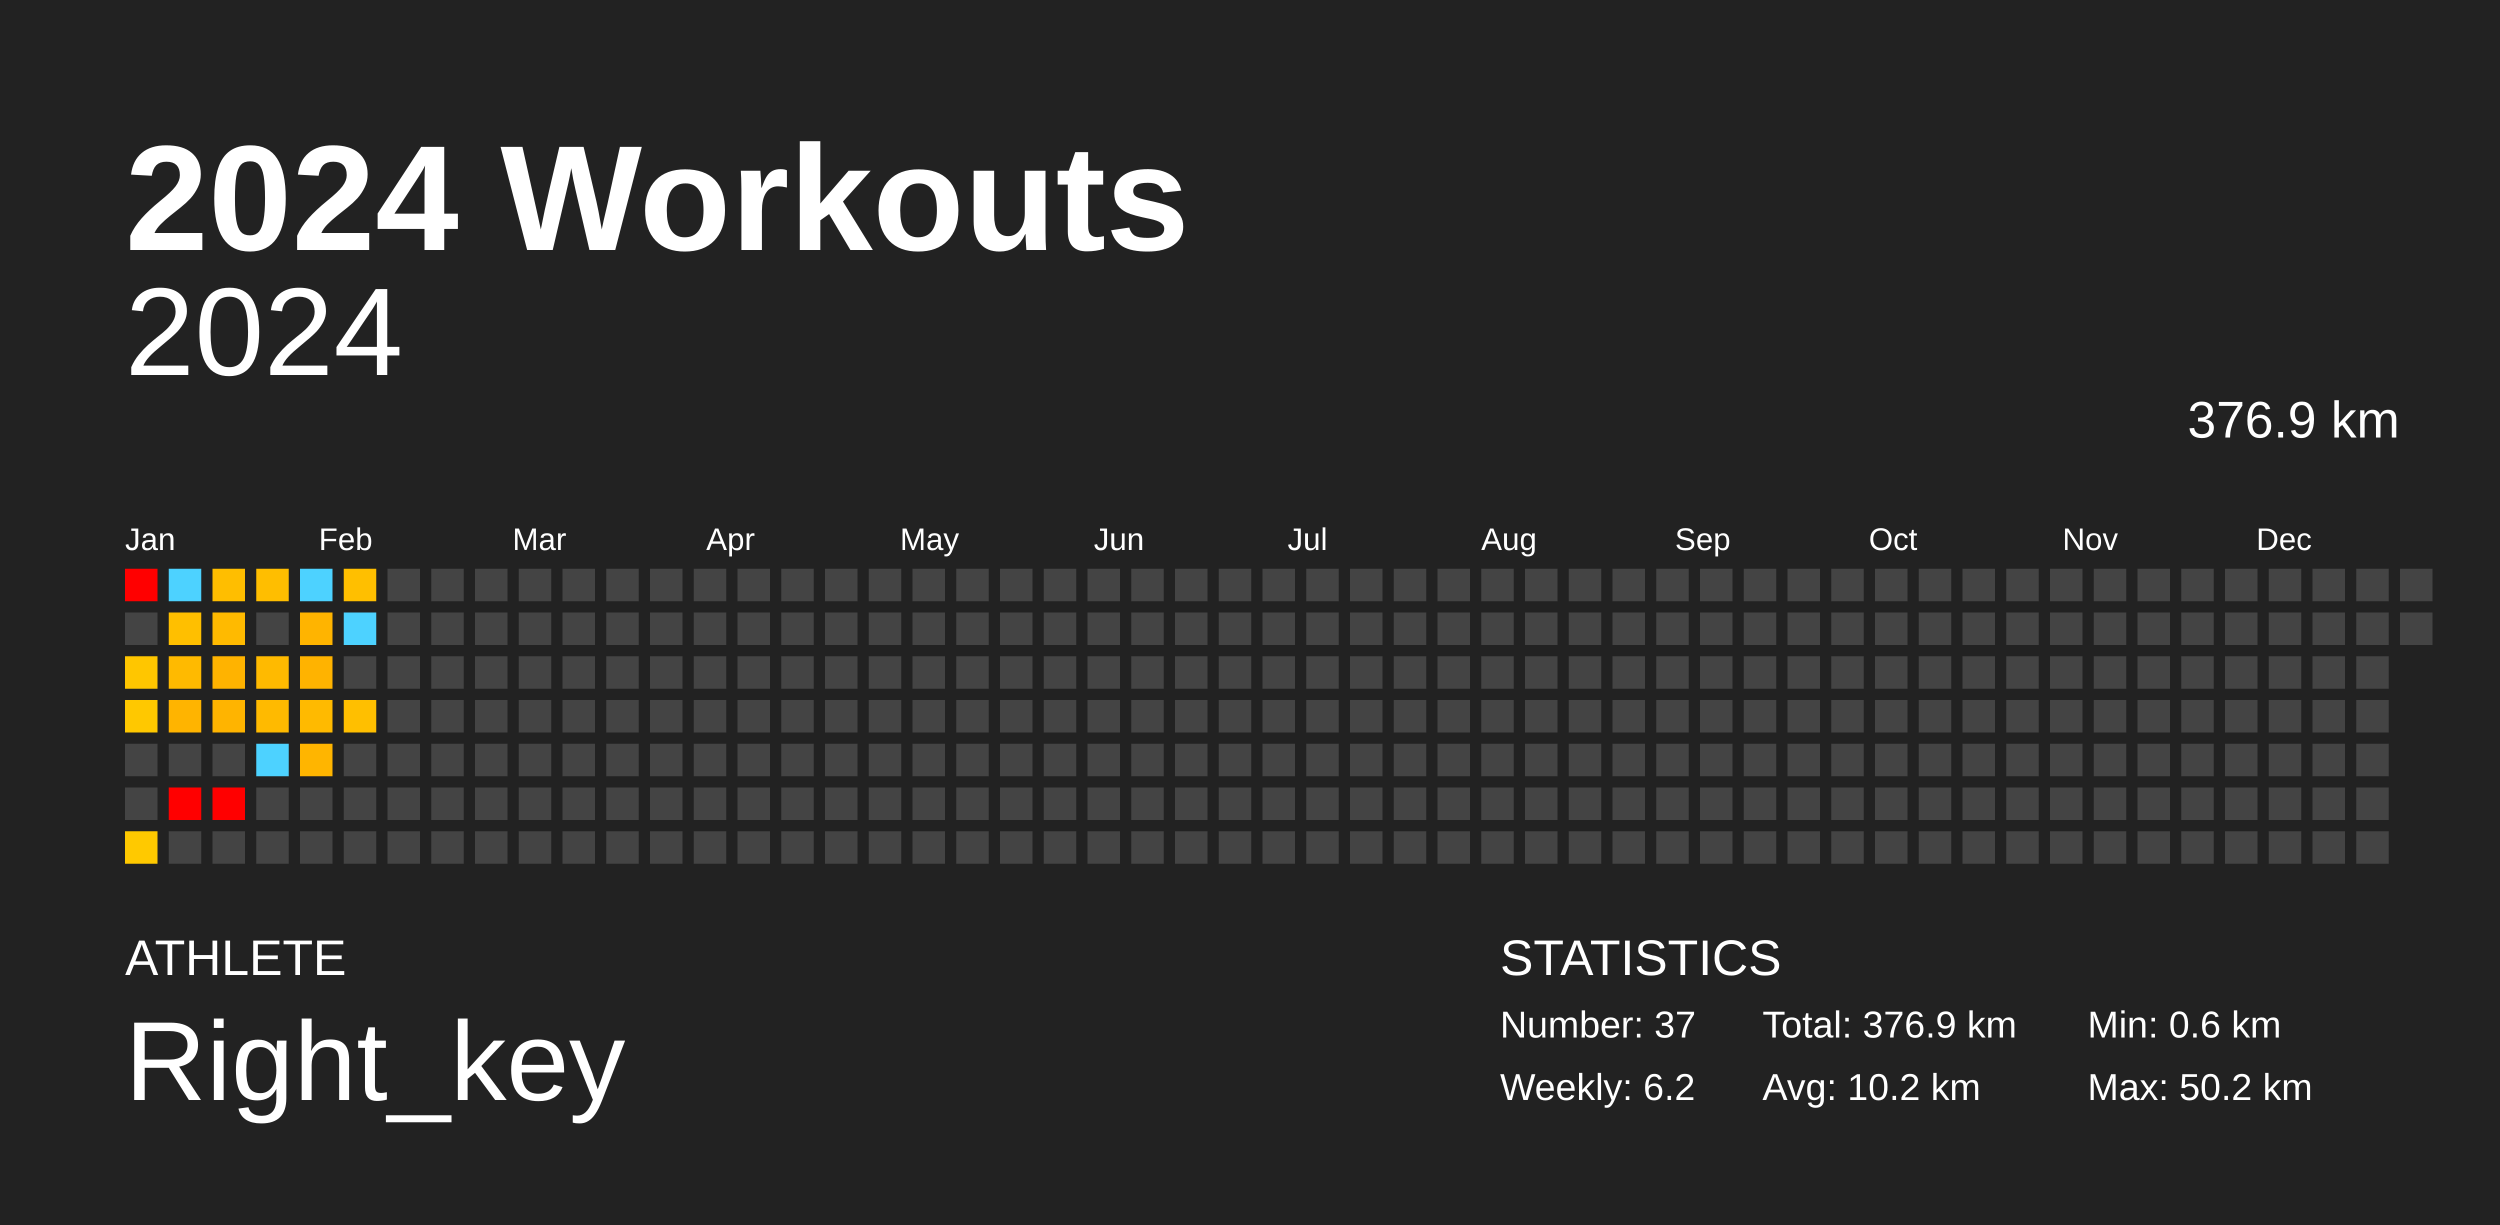
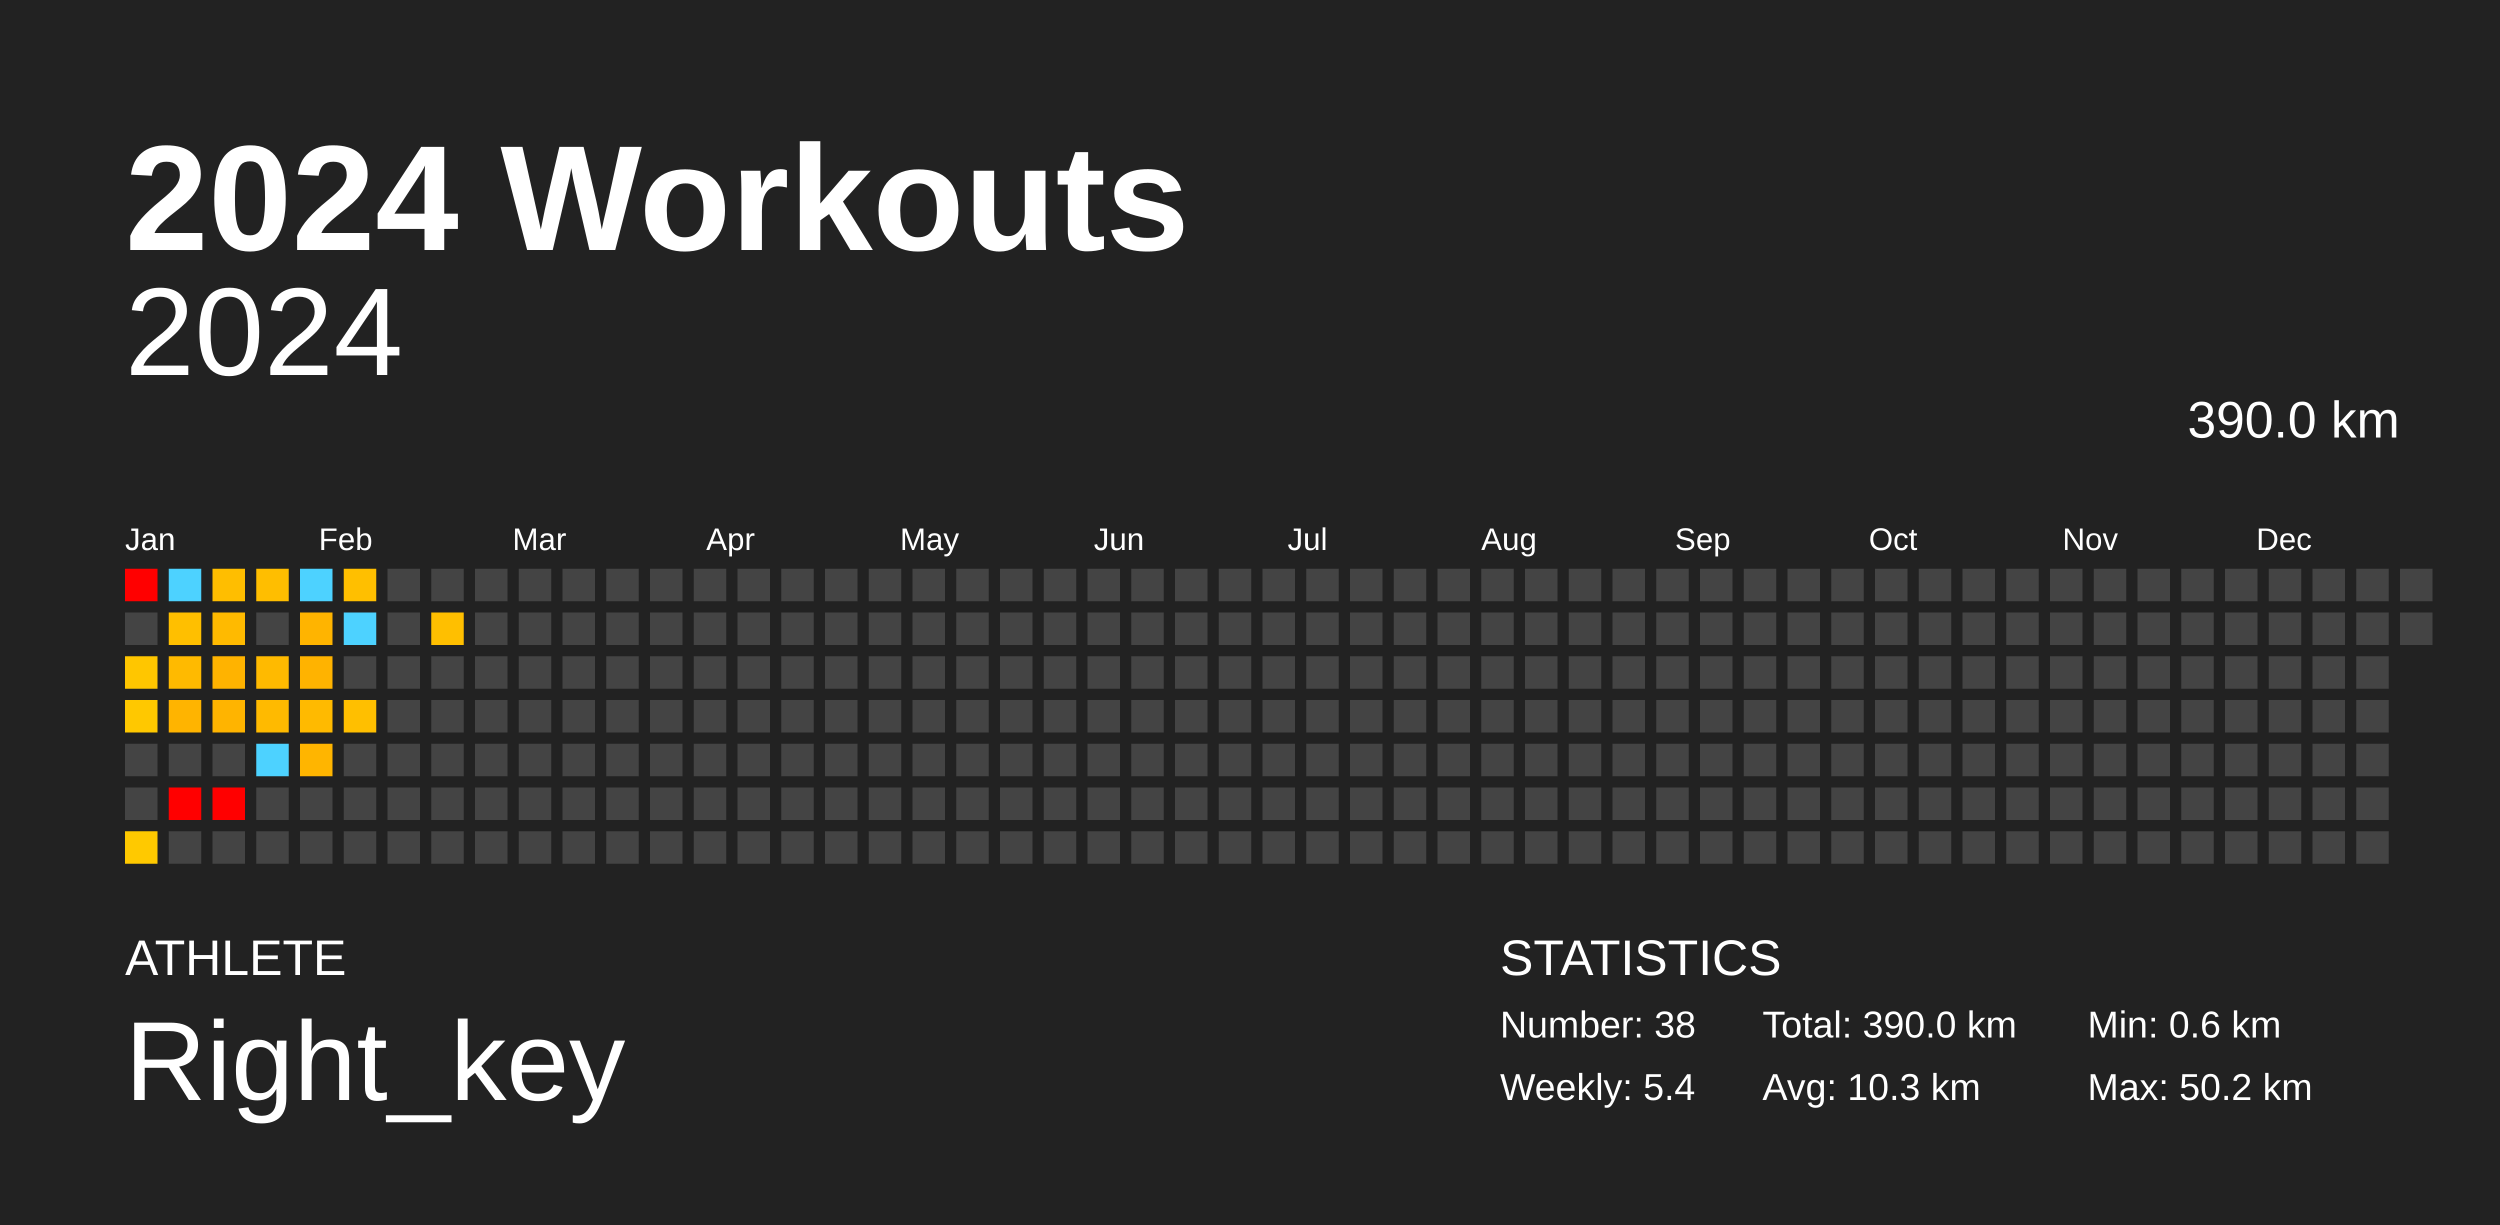
<svg xmlns="http://www.w3.org/2000/svg" baseProfile="full" height="98mm" version="1.1" viewBox="0,0,200,98" width="200mm">
  <defs />
  <rect fill="#222222" height="98" width="200" x="0" y="0" />
  <text fill="#FFFFFF" style="font-size:12px; font-family:Arial; font-weight:bold;" x="10" y="20">2024 Workouts</text>
  <text fill="#FFFFFF" style="font-size:4px; font-family:Arial" x="10" y="78">ATHLETE</text>
  <text fill="#FFFFFF" style="font-size:9px; font-family:Arial" x="10" y="88">Right_key</text>
  <text fill="#FFFFFF" style="font-size:4px; font-family:Arial" x="120" y="78">STATISTICS</text>
-   <text fill="#FFFFFF" style="font-size:3px; font-family:Arial" x="120" y="83">Number: 37</text>
-   <text fill="#FFFFFF" style="font-size:3px; font-family:Arial" x="120" y="88">Weekly: 6.2</text>
-   <text fill="#FFFFFF" style="font-size:3px; font-family:Arial" x="141" y="83">Total: 376.9 km</text>
-   <text fill="#FFFFFF" style="font-size:3px; font-family:Arial" x="141" y="88">Avg: 10.2 km</text>
+   <text fill="#FFFFFF" style="font-size:3px; font-family:Arial" x="120" y="83">Number: 38</text>
+   <text fill="#FFFFFF" style="font-size:3px; font-family:Arial" x="120" y="88">Weekly: 5.4</text>
+   <text fill="#FFFFFF" style="font-size:3px; font-family:Arial" x="141" y="83">Total: 390.0 km</text>
+   <text fill="#FFFFFF" style="font-size:3px; font-family:Arial" x="141" y="88">Avg: 10.3 km</text>
  <text fill="#FFFFFF" style="font-size:3px; font-family:Arial" x="167" y="83">Min: 0.6 km</text>
  <text fill="#FFFFFF" style="font-size:3px; font-family:Arial" x="167" y="88">Max: 50.2 km</text>
  <text alignment-baseline="hanging" fill="#FFFFFF" style="font-size:10.0px; font-family:Arial;" x="10" y="30">2024</text>
-   <text alignment-baseline="hanging" fill="#FFFFFF" style="font-size:4.125px; font-family:Arial;" x="175" y="35">376.9 km</text>
+   <text alignment-baseline="hanging" fill="#FFFFFF" style="font-size:4.125px; font-family:Arial;" x="175" y="35">390.0 km</text>
  <text fill="#FFFFFF" style="font-size:2.5px; font-family:Arial" x="10.0" y="44">Jan</text>
  <text fill="#FFFFFF" style="font-size:2.5px; font-family:Arial" x="25.5" y="44">Feb</text>
  <text fill="#FFFFFF" style="font-size:2.5px; font-family:Arial" x="41.0" y="44">Mar</text>
  <text fill="#FFFFFF" style="font-size:2.5px; font-family:Arial" x="56.5" y="44">Apr</text>
  <text fill="#FFFFFF" style="font-size:2.5px; font-family:Arial" x="72.0" y="44">May</text>
  <text fill="#FFFFFF" style="font-size:2.5px; font-family:Arial" x="87.5" y="44">Jun</text>
  <text fill="#FFFFFF" style="font-size:2.5px; font-family:Arial" x="103.0" y="44">Jul</text>
  <text fill="#FFFFFF" style="font-size:2.5px; font-family:Arial" x="118.5" y="44">Aug</text>
  <text fill="#FFFFFF" style="font-size:2.5px; font-family:Arial" x="134.0" y="44">Sep</text>
  <text fill="#FFFFFF" style="font-size:2.5px; font-family:Arial" x="149.5" y="44">Oct</text>
  <text fill="#FFFFFF" style="font-size:2.5px; font-family:Arial" x="165.0" y="44">Nov</text>
  <text fill="#FFFFFF" style="font-size:2.5px; font-family:Arial" x="180.5" y="44">Dec</text>
  <rect fill="red" height="2.6" width="2.6" x="10.0" y="45.5" />
  <rect fill="#444444" height="2.6" width="2.6" x="10.0" y="49.0" />
  <rect fill="#ffc600" height="2.6" width="2.6" x="10.0" y="52.5" />
  <rect fill="#ffc800" height="2.6" width="2.6" x="10.0" y="56.0" />
  <rect fill="#444444" height="2.6" width="2.6" x="10.0" y="59.5" />
  <rect fill="#444444" height="2.6" width="2.6" x="10.0" y="63.0" />
  <rect fill="#ffc900" height="2.6" width="2.6" x="10.0" y="66.5" />
  <rect fill="#4dd2ff" height="2.6" width="2.6" x="13.5" y="45.5" />
  <rect fill="#ffbf00" height="2.6" width="2.6" x="13.5" y="49.0" />
  <rect fill="#ffba00" height="2.6" width="2.6" x="13.5" y="52.5" />
  <rect fill="#ffb400" height="2.6" width="2.6" x="13.5" y="56.0" />
  <rect fill="#444444" height="2.6" width="2.6" x="13.5" y="59.5" />
  <rect fill="red" height="2.6" width="2.6" x="13.5" y="63.0" />
  <rect fill="#444444" height="2.6" width="2.6" x="13.5" y="66.5" />
  <rect fill="#ffbe00" height="2.6" width="2.6" x="17.0" y="45.5" />
  <rect fill="#ffba00" height="2.6" width="2.6" x="17.0" y="49.0" />
  <rect fill="#ffb300" height="2.6" width="2.6" x="17.0" y="52.5" />
  <rect fill="#ffb400" height="2.6" width="2.6" x="17.0" y="56.0" />
  <rect fill="#444444" height="2.6" width="2.6" x="17.0" y="59.5" />
  <rect fill="red" height="2.6" width="2.6" x="17.0" y="63.0" />
  <rect fill="#444444" height="2.6" width="2.6" x="17.0" y="66.5" />
  <rect fill="#ffbe00" height="2.6" width="2.6" x="20.5" y="45.5" />
  <rect fill="#444444" height="2.6" width="2.6" x="20.5" y="49.0" />
  <rect fill="#ffba00" height="2.6" width="2.6" x="20.5" y="52.5" />
  <rect fill="#ffba00" height="2.6" width="2.6" x="20.5" y="56.0" />
  <rect fill="#4dd2ff" height="2.6" width="2.6" x="20.5" y="59.5" />
  <rect fill="#444444" height="2.6" width="2.6" x="20.5" y="63.0" />
  <rect fill="#444444" height="2.6" width="2.6" x="20.5" y="66.5" />
  <rect fill="#4dd2ff" height="2.6" width="2.6" x="24.0" y="45.5" />
  <rect fill="#ffb400" height="2.6" width="2.6" x="24.0" y="49.0" />
  <rect fill="#ffb300" height="2.6" width="2.6" x="24.0" y="52.5" />
  <rect fill="#ffba00" height="2.6" width="2.6" x="24.0" y="56.0" />
  <rect fill="#ffb500" height="2.6" width="2.6" x="24.0" y="59.5" />
  <rect fill="#444444" height="2.6" width="2.6" x="24.0" y="63.0" />
  <rect fill="#444444" height="2.6" width="2.6" x="24.0" y="66.5" />
  <rect fill="#ffbf00" height="2.6" width="2.6" x="27.5" y="45.5" />
  <rect fill="#4dd2ff" height="2.6" width="2.6" x="27.5" y="49.0" />
  <rect fill="#444444" height="2.6" width="2.6" x="27.5" y="52.5" />
  <rect fill="#ffbf00" height="2.6" width="2.6" x="27.5" y="56.0" />
  <rect fill="#444444" height="2.6" width="2.6" x="27.5" y="59.5" />
  <rect fill="#444444" height="2.6" width="2.6" x="27.5" y="63.0" />
  <rect fill="#444444" height="2.6" width="2.6" x="27.5" y="66.5" />
  <rect fill="#444444" height="2.6" width="2.6" x="31.0" y="45.5" />
  <rect fill="#444444" height="2.6" width="2.6" x="31.0" y="49.0" />
  <rect fill="#444444" height="2.6" width="2.6" x="31.0" y="52.5" />
  <rect fill="#444444" height="2.6" width="2.6" x="31.0" y="56.0" />
  <rect fill="#444444" height="2.6" width="2.6" x="31.0" y="59.5" />
  <rect fill="#444444" height="2.6" width="2.6" x="31.0" y="63.0" />
  <rect fill="#444444" height="2.6" width="2.6" x="31.0" y="66.5" />
  <rect fill="#444444" height="2.6" width="2.6" x="34.5" y="45.5" />
-   <rect fill="#444444" height="2.6" width="2.6" x="34.5" y="49.0" />
+   <rect fill="#ffbf00" height="2.6" width="2.6" x="34.5" y="49.0" />
  <rect fill="#444444" height="2.6" width="2.6" x="34.5" y="52.5" />
  <rect fill="#444444" height="2.6" width="2.6" x="34.5" y="56.0" />
  <rect fill="#444444" height="2.6" width="2.6" x="34.5" y="59.5" />
  <rect fill="#444444" height="2.6" width="2.6" x="34.5" y="63.0" />
  <rect fill="#444444" height="2.6" width="2.6" x="34.5" y="66.5" />
  <rect fill="#444444" height="2.6" width="2.6" x="38.0" y="45.5" />
  <rect fill="#444444" height="2.6" width="2.6" x="38.0" y="49.0" />
  <rect fill="#444444" height="2.6" width="2.6" x="38.0" y="52.5" />
  <rect fill="#444444" height="2.6" width="2.6" x="38.0" y="56.0" />
  <rect fill="#444444" height="2.6" width="2.6" x="38.0" y="59.5" />
  <rect fill="#444444" height="2.6" width="2.6" x="38.0" y="63.0" />
  <rect fill="#444444" height="2.6" width="2.6" x="38.0" y="66.5" />
  <rect fill="#444444" height="2.6" width="2.6" x="41.5" y="45.5" />
  <rect fill="#444444" height="2.6" width="2.6" x="41.5" y="49.0" />
  <rect fill="#444444" height="2.6" width="2.6" x="41.5" y="52.5" />
  <rect fill="#444444" height="2.6" width="2.6" x="41.5" y="56.0" />
  <rect fill="#444444" height="2.6" width="2.6" x="41.5" y="59.5" />
  <rect fill="#444444" height="2.6" width="2.6" x="41.5" y="63.0" />
  <rect fill="#444444" height="2.6" width="2.6" x="41.5" y="66.5" />
  <rect fill="#444444" height="2.6" width="2.6" x="45.0" y="45.5" />
  <rect fill="#444444" height="2.6" width="2.6" x="45.0" y="49.0" />
  <rect fill="#444444" height="2.6" width="2.6" x="45.0" y="52.5" />
  <rect fill="#444444" height="2.6" width="2.6" x="45.0" y="56.0" />
  <rect fill="#444444" height="2.6" width="2.6" x="45.0" y="59.5" />
  <rect fill="#444444" height="2.6" width="2.6" x="45.0" y="63.0" />
  <rect fill="#444444" height="2.6" width="2.6" x="45.0" y="66.5" />
  <rect fill="#444444" height="2.6" width="2.6" x="48.5" y="45.5" />
  <rect fill="#444444" height="2.6" width="2.6" x="48.5" y="49.0" />
  <rect fill="#444444" height="2.6" width="2.6" x="48.5" y="52.5" />
  <rect fill="#444444" height="2.6" width="2.6" x="48.5" y="56.0" />
  <rect fill="#444444" height="2.6" width="2.6" x="48.5" y="59.5" />
  <rect fill="#444444" height="2.6" width="2.6" x="48.5" y="63.0" />
  <rect fill="#444444" height="2.6" width="2.6" x="48.5" y="66.5" />
  <rect fill="#444444" height="2.6" width="2.6" x="52.0" y="45.5" />
  <rect fill="#444444" height="2.6" width="2.6" x="52.0" y="49.0" />
  <rect fill="#444444" height="2.6" width="2.6" x="52.0" y="52.5" />
  <rect fill="#444444" height="2.6" width="2.6" x="52.0" y="56.0" />
  <rect fill="#444444" height="2.6" width="2.6" x="52.0" y="59.5" />
  <rect fill="#444444" height="2.6" width="2.6" x="52.0" y="63.0" />
  <rect fill="#444444" height="2.6" width="2.6" x="52.0" y="66.5" />
  <rect fill="#444444" height="2.6" width="2.6" x="55.5" y="45.5" />
  <rect fill="#444444" height="2.6" width="2.6" x="55.5" y="49.0" />
  <rect fill="#444444" height="2.6" width="2.6" x="55.5" y="52.5" />
  <rect fill="#444444" height="2.6" width="2.6" x="55.5" y="56.0" />
  <rect fill="#444444" height="2.6" width="2.6" x="55.5" y="59.5" />
  <rect fill="#444444" height="2.6" width="2.6" x="55.5" y="63.0" />
  <rect fill="#444444" height="2.6" width="2.6" x="55.5" y="66.5" />
  <rect fill="#444444" height="2.6" width="2.6" x="59.0" y="45.5" />
  <rect fill="#444444" height="2.6" width="2.6" x="59.0" y="49.0" />
  <rect fill="#444444" height="2.6" width="2.6" x="59.0" y="52.5" />
  <rect fill="#444444" height="2.6" width="2.6" x="59.0" y="56.0" />
  <rect fill="#444444" height="2.6" width="2.6" x="59.0" y="59.5" />
  <rect fill="#444444" height="2.6" width="2.6" x="59.0" y="63.0" />
  <rect fill="#444444" height="2.6" width="2.6" x="59.0" y="66.5" />
  <rect fill="#444444" height="2.6" width="2.6" x="62.5" y="45.5" />
  <rect fill="#444444" height="2.6" width="2.6" x="62.5" y="49.0" />
  <rect fill="#444444" height="2.6" width="2.6" x="62.5" y="52.5" />
  <rect fill="#444444" height="2.6" width="2.6" x="62.5" y="56.0" />
  <rect fill="#444444" height="2.6" width="2.6" x="62.5" y="59.5" />
  <rect fill="#444444" height="2.6" width="2.6" x="62.5" y="63.0" />
  <rect fill="#444444" height="2.6" width="2.6" x="62.5" y="66.5" />
  <rect fill="#444444" height="2.6" width="2.6" x="66.0" y="45.5" />
  <rect fill="#444444" height="2.6" width="2.6" x="66.0" y="49.0" />
  <rect fill="#444444" height="2.6" width="2.6" x="66.0" y="52.5" />
  <rect fill="#444444" height="2.6" width="2.6" x="66.0" y="56.0" />
  <rect fill="#444444" height="2.6" width="2.6" x="66.0" y="59.5" />
  <rect fill="#444444" height="2.6" width="2.6" x="66.0" y="63.0" />
  <rect fill="#444444" height="2.6" width="2.6" x="66.0" y="66.5" />
  <rect fill="#444444" height="2.6" width="2.6" x="69.5" y="45.5" />
  <rect fill="#444444" height="2.6" width="2.6" x="69.5" y="49.0" />
  <rect fill="#444444" height="2.6" width="2.6" x="69.5" y="52.5" />
  <rect fill="#444444" height="2.6" width="2.6" x="69.5" y="56.0" />
  <rect fill="#444444" height="2.6" width="2.6" x="69.5" y="59.5" />
  <rect fill="#444444" height="2.6" width="2.6" x="69.5" y="63.0" />
  <rect fill="#444444" height="2.6" width="2.6" x="69.5" y="66.5" />
  <rect fill="#444444" height="2.6" width="2.6" x="73.0" y="45.5" />
  <rect fill="#444444" height="2.6" width="2.6" x="73.0" y="49.0" />
  <rect fill="#444444" height="2.6" width="2.6" x="73.0" y="52.5" />
  <rect fill="#444444" height="2.6" width="2.6" x="73.0" y="56.0" />
  <rect fill="#444444" height="2.6" width="2.6" x="73.0" y="59.5" />
  <rect fill="#444444" height="2.6" width="2.6" x="73.0" y="63.0" />
  <rect fill="#444444" height="2.6" width="2.6" x="73.0" y="66.5" />
  <rect fill="#444444" height="2.6" width="2.6" x="76.5" y="45.5" />
  <rect fill="#444444" height="2.6" width="2.6" x="76.5" y="49.0" />
  <rect fill="#444444" height="2.6" width="2.6" x="76.5" y="52.5" />
  <rect fill="#444444" height="2.6" width="2.6" x="76.5" y="56.0" />
  <rect fill="#444444" height="2.6" width="2.6" x="76.5" y="59.5" />
  <rect fill="#444444" height="2.6" width="2.6" x="76.5" y="63.0" />
  <rect fill="#444444" height="2.6" width="2.6" x="76.5" y="66.5" />
  <rect fill="#444444" height="2.6" width="2.6" x="80.0" y="45.5" />
  <rect fill="#444444" height="2.6" width="2.6" x="80.0" y="49.0" />
  <rect fill="#444444" height="2.6" width="2.6" x="80.0" y="52.5" />
  <rect fill="#444444" height="2.6" width="2.6" x="80.0" y="56.0" />
  <rect fill="#444444" height="2.6" width="2.6" x="80.0" y="59.5" />
  <rect fill="#444444" height="2.6" width="2.6" x="80.0" y="63.0" />
  <rect fill="#444444" height="2.6" width="2.6" x="80.0" y="66.5" />
  <rect fill="#444444" height="2.6" width="2.6" x="83.5" y="45.5" />
  <rect fill="#444444" height="2.6" width="2.6" x="83.5" y="49.0" />
  <rect fill="#444444" height="2.6" width="2.6" x="83.5" y="52.5" />
  <rect fill="#444444" height="2.6" width="2.6" x="83.5" y="56.0" />
  <rect fill="#444444" height="2.6" width="2.6" x="83.5" y="59.5" />
  <rect fill="#444444" height="2.6" width="2.6" x="83.5" y="63.0" />
  <rect fill="#444444" height="2.6" width="2.6" x="83.5" y="66.5" />
  <rect fill="#444444" height="2.6" width="2.6" x="87.0" y="45.5" />
  <rect fill="#444444" height="2.6" width="2.6" x="87.0" y="49.0" />
  <rect fill="#444444" height="2.6" width="2.6" x="87.0" y="52.5" />
  <rect fill="#444444" height="2.6" width="2.6" x="87.0" y="56.0" />
  <rect fill="#444444" height="2.6" width="2.6" x="87.0" y="59.5" />
  <rect fill="#444444" height="2.6" width="2.6" x="87.0" y="63.0" />
  <rect fill="#444444" height="2.6" width="2.6" x="87.0" y="66.5" />
  <rect fill="#444444" height="2.6" width="2.6" x="90.5" y="45.5" />
  <rect fill="#444444" height="2.6" width="2.6" x="90.5" y="49.0" />
  <rect fill="#444444" height="2.6" width="2.6" x="90.5" y="52.5" />
  <rect fill="#444444" height="2.6" width="2.6" x="90.5" y="56.0" />
  <rect fill="#444444" height="2.6" width="2.6" x="90.5" y="59.5" />
  <rect fill="#444444" height="2.6" width="2.6" x="90.5" y="63.0" />
  <rect fill="#444444" height="2.6" width="2.6" x="90.5" y="66.5" />
  <rect fill="#444444" height="2.6" width="2.6" x="94.0" y="45.5" />
  <rect fill="#444444" height="2.6" width="2.6" x="94.0" y="49.0" />
  <rect fill="#444444" height="2.6" width="2.6" x="94.0" y="52.5" />
  <rect fill="#444444" height="2.6" width="2.6" x="94.0" y="56.0" />
  <rect fill="#444444" height="2.6" width="2.6" x="94.0" y="59.5" />
  <rect fill="#444444" height="2.6" width="2.6" x="94.0" y="63.0" />
  <rect fill="#444444" height="2.6" width="2.6" x="94.0" y="66.5" />
  <rect fill="#444444" height="2.6" width="2.6" x="97.5" y="45.5" />
  <rect fill="#444444" height="2.6" width="2.6" x="97.5" y="49.0" />
  <rect fill="#444444" height="2.6" width="2.6" x="97.5" y="52.5" />
  <rect fill="#444444" height="2.6" width="2.6" x="97.5" y="56.0" />
  <rect fill="#444444" height="2.6" width="2.6" x="97.5" y="59.5" />
  <rect fill="#444444" height="2.6" width="2.6" x="97.5" y="63.0" />
  <rect fill="#444444" height="2.6" width="2.6" x="97.5" y="66.5" />
  <rect fill="#444444" height="2.6" width="2.6" x="101.0" y="45.5" />
  <rect fill="#444444" height="2.6" width="2.6" x="101.0" y="49.0" />
  <rect fill="#444444" height="2.6" width="2.6" x="101.0" y="52.5" />
  <rect fill="#444444" height="2.6" width="2.6" x="101.0" y="56.0" />
  <rect fill="#444444" height="2.6" width="2.6" x="101.0" y="59.5" />
  <rect fill="#444444" height="2.6" width="2.6" x="101.0" y="63.0" />
  <rect fill="#444444" height="2.6" width="2.6" x="101.0" y="66.5" />
  <rect fill="#444444" height="2.6" width="2.6" x="104.5" y="45.5" />
  <rect fill="#444444" height="2.6" width="2.6" x="104.5" y="49.0" />
  <rect fill="#444444" height="2.6" width="2.6" x="104.5" y="52.5" />
  <rect fill="#444444" height="2.6" width="2.6" x="104.5" y="56.0" />
  <rect fill="#444444" height="2.6" width="2.6" x="104.5" y="59.5" />
  <rect fill="#444444" height="2.6" width="2.6" x="104.5" y="63.0" />
  <rect fill="#444444" height="2.6" width="2.6" x="104.5" y="66.5" />
  <rect fill="#444444" height="2.6" width="2.6" x="108.0" y="45.5" />
  <rect fill="#444444" height="2.6" width="2.6" x="108.0" y="49.0" />
  <rect fill="#444444" height="2.6" width="2.6" x="108.0" y="52.5" />
  <rect fill="#444444" height="2.6" width="2.6" x="108.0" y="56.0" />
  <rect fill="#444444" height="2.6" width="2.6" x="108.0" y="59.5" />
  <rect fill="#444444" height="2.6" width="2.6" x="108.0" y="63.0" />
  <rect fill="#444444" height="2.6" width="2.6" x="108.0" y="66.5" />
  <rect fill="#444444" height="2.6" width="2.6" x="111.5" y="45.5" />
  <rect fill="#444444" height="2.6" width="2.6" x="111.5" y="49.0" />
  <rect fill="#444444" height="2.6" width="2.6" x="111.5" y="52.5" />
  <rect fill="#444444" height="2.6" width="2.6" x="111.5" y="56.0" />
  <rect fill="#444444" height="2.6" width="2.6" x="111.5" y="59.5" />
  <rect fill="#444444" height="2.6" width="2.6" x="111.5" y="63.0" />
  <rect fill="#444444" height="2.6" width="2.6" x="111.5" y="66.5" />
  <rect fill="#444444" height="2.6" width="2.6" x="115.0" y="45.5" />
  <rect fill="#444444" height="2.6" width="2.6" x="115.0" y="49.0" />
  <rect fill="#444444" height="2.6" width="2.6" x="115.0" y="52.5" />
  <rect fill="#444444" height="2.6" width="2.6" x="115.0" y="56.0" />
  <rect fill="#444444" height="2.6" width="2.6" x="115.0" y="59.5" />
  <rect fill="#444444" height="2.6" width="2.6" x="115.0" y="63.0" />
  <rect fill="#444444" height="2.6" width="2.6" x="115.0" y="66.5" />
  <rect fill="#444444" height="2.6" width="2.6" x="118.5" y="45.5" />
  <rect fill="#444444" height="2.6" width="2.6" x="118.5" y="49.0" />
  <rect fill="#444444" height="2.6" width="2.6" x="118.5" y="52.5" />
  <rect fill="#444444" height="2.6" width="2.6" x="118.5" y="56.0" />
  <rect fill="#444444" height="2.6" width="2.6" x="118.5" y="59.5" />
  <rect fill="#444444" height="2.6" width="2.6" x="118.5" y="63.0" />
  <rect fill="#444444" height="2.6" width="2.6" x="118.5" y="66.5" />
  <rect fill="#444444" height="2.6" width="2.6" x="122.0" y="45.5" />
  <rect fill="#444444" height="2.6" width="2.6" x="122.0" y="49.0" />
  <rect fill="#444444" height="2.6" width="2.6" x="122.0" y="52.5" />
  <rect fill="#444444" height="2.6" width="2.6" x="122.0" y="56.0" />
  <rect fill="#444444" height="2.6" width="2.6" x="122.0" y="59.5" />
  <rect fill="#444444" height="2.6" width="2.6" x="122.0" y="63.0" />
  <rect fill="#444444" height="2.6" width="2.6" x="122.0" y="66.5" />
  <rect fill="#444444" height="2.6" width="2.6" x="125.5" y="45.5" />
  <rect fill="#444444" height="2.6" width="2.6" x="125.5" y="49.0" />
  <rect fill="#444444" height="2.6" width="2.6" x="125.5" y="52.5" />
  <rect fill="#444444" height="2.6" width="2.6" x="125.5" y="56.0" />
  <rect fill="#444444" height="2.6" width="2.6" x="125.5" y="59.5" />
  <rect fill="#444444" height="2.6" width="2.6" x="125.5" y="63.0" />
  <rect fill="#444444" height="2.6" width="2.6" x="125.5" y="66.5" />
  <rect fill="#444444" height="2.6" width="2.6" x="129.0" y="45.5" />
  <rect fill="#444444" height="2.6" width="2.6" x="129.0" y="49.0" />
  <rect fill="#444444" height="2.6" width="2.6" x="129.0" y="52.5" />
  <rect fill="#444444" height="2.6" width="2.6" x="129.0" y="56.0" />
  <rect fill="#444444" height="2.6" width="2.6" x="129.0" y="59.5" />
  <rect fill="#444444" height="2.6" width="2.6" x="129.0" y="63.0" />
  <rect fill="#444444" height="2.6" width="2.6" x="129.0" y="66.5" />
  <rect fill="#444444" height="2.6" width="2.6" x="132.5" y="45.5" />
  <rect fill="#444444" height="2.6" width="2.6" x="132.5" y="49.0" />
  <rect fill="#444444" height="2.6" width="2.6" x="132.5" y="52.5" />
  <rect fill="#444444" height="2.6" width="2.6" x="132.5" y="56.0" />
  <rect fill="#444444" height="2.6" width="2.6" x="132.5" y="59.5" />
  <rect fill="#444444" height="2.6" width="2.6" x="132.5" y="63.0" />
  <rect fill="#444444" height="2.6" width="2.6" x="132.5" y="66.5" />
  <rect fill="#444444" height="2.6" width="2.6" x="136.0" y="45.5" />
  <rect fill="#444444" height="2.6" width="2.6" x="136.0" y="49.0" />
  <rect fill="#444444" height="2.6" width="2.6" x="136.0" y="52.5" />
  <rect fill="#444444" height="2.6" width="2.6" x="136.0" y="56.0" />
  <rect fill="#444444" height="2.6" width="2.6" x="136.0" y="59.5" />
  <rect fill="#444444" height="2.6" width="2.6" x="136.0" y="63.0" />
  <rect fill="#444444" height="2.6" width="2.6" x="136.0" y="66.5" />
  <rect fill="#444444" height="2.6" width="2.6" x="139.5" y="45.5" />
  <rect fill="#444444" height="2.6" width="2.6" x="139.5" y="49.0" />
  <rect fill="#444444" height="2.6" width="2.6" x="139.5" y="52.5" />
  <rect fill="#444444" height="2.6" width="2.6" x="139.5" y="56.0" />
  <rect fill="#444444" height="2.6" width="2.6" x="139.5" y="59.5" />
  <rect fill="#444444" height="2.6" width="2.6" x="139.5" y="63.0" />
  <rect fill="#444444" height="2.6" width="2.6" x="139.5" y="66.5" />
  <rect fill="#444444" height="2.6" width="2.6" x="143.0" y="45.5" />
  <rect fill="#444444" height="2.6" width="2.6" x="143.0" y="49.0" />
  <rect fill="#444444" height="2.6" width="2.6" x="143.0" y="52.5" />
  <rect fill="#444444" height="2.6" width="2.6" x="143.0" y="56.0" />
  <rect fill="#444444" height="2.6" width="2.6" x="143.0" y="59.5" />
  <rect fill="#444444" height="2.6" width="2.6" x="143.0" y="63.0" />
  <rect fill="#444444" height="2.6" width="2.6" x="143.0" y="66.5" />
  <rect fill="#444444" height="2.6" width="2.6" x="146.5" y="45.5" />
  <rect fill="#444444" height="2.6" width="2.6" x="146.5" y="49.0" />
  <rect fill="#444444" height="2.6" width="2.6" x="146.5" y="52.5" />
  <rect fill="#444444" height="2.6" width="2.6" x="146.5" y="56.0" />
  <rect fill="#444444" height="2.6" width="2.6" x="146.5" y="59.5" />
  <rect fill="#444444" height="2.6" width="2.6" x="146.5" y="63.0" />
  <rect fill="#444444" height="2.6" width="2.6" x="146.5" y="66.5" />
  <rect fill="#444444" height="2.6" width="2.6" x="150.0" y="45.5" />
  <rect fill="#444444" height="2.6" width="2.6" x="150.0" y="49.0" />
  <rect fill="#444444" height="2.6" width="2.6" x="150.0" y="52.5" />
  <rect fill="#444444" height="2.6" width="2.6" x="150.0" y="56.0" />
  <rect fill="#444444" height="2.6" width="2.6" x="150.0" y="59.5" />
  <rect fill="#444444" height="2.6" width="2.6" x="150.0" y="63.0" />
  <rect fill="#444444" height="2.6" width="2.6" x="150.0" y="66.5" />
  <rect fill="#444444" height="2.6" width="2.6" x="153.5" y="45.5" />
  <rect fill="#444444" height="2.6" width="2.6" x="153.5" y="49.0" />
  <rect fill="#444444" height="2.6" width="2.6" x="153.5" y="52.5" />
  <rect fill="#444444" height="2.6" width="2.6" x="153.5" y="56.0" />
  <rect fill="#444444" height="2.6" width="2.6" x="153.5" y="59.5" />
  <rect fill="#444444" height="2.6" width="2.6" x="153.5" y="63.0" />
  <rect fill="#444444" height="2.6" width="2.6" x="153.5" y="66.5" />
  <rect fill="#444444" height="2.6" width="2.6" x="157.0" y="45.5" />
  <rect fill="#444444" height="2.6" width="2.6" x="157.0" y="49.0" />
  <rect fill="#444444" height="2.6" width="2.6" x="157.0" y="52.5" />
  <rect fill="#444444" height="2.6" width="2.6" x="157.0" y="56.0" />
  <rect fill="#444444" height="2.6" width="2.6" x="157.0" y="59.5" />
  <rect fill="#444444" height="2.6" width="2.6" x="157.0" y="63.0" />
  <rect fill="#444444" height="2.6" width="2.6" x="157.0" y="66.5" />
  <rect fill="#444444" height="2.6" width="2.6" x="160.5" y="45.5" />
  <rect fill="#444444" height="2.6" width="2.6" x="160.5" y="49.0" />
  <rect fill="#444444" height="2.6" width="2.6" x="160.5" y="52.5" />
  <rect fill="#444444" height="2.6" width="2.6" x="160.5" y="56.0" />
  <rect fill="#444444" height="2.6" width="2.6" x="160.5" y="59.5" />
  <rect fill="#444444" height="2.6" width="2.6" x="160.5" y="63.0" />
  <rect fill="#444444" height="2.6" width="2.6" x="160.5" y="66.5" />
  <rect fill="#444444" height="2.6" width="2.6" x="164.0" y="45.5" />
  <rect fill="#444444" height="2.6" width="2.6" x="164.0" y="49.0" />
  <rect fill="#444444" height="2.6" width="2.6" x="164.0" y="52.5" />
  <rect fill="#444444" height="2.6" width="2.6" x="164.0" y="56.0" />
  <rect fill="#444444" height="2.6" width="2.6" x="164.0" y="59.5" />
  <rect fill="#444444" height="2.6" width="2.6" x="164.0" y="63.0" />
  <rect fill="#444444" height="2.6" width="2.6" x="164.0" y="66.5" />
  <rect fill="#444444" height="2.6" width="2.6" x="167.5" y="45.5" />
  <rect fill="#444444" height="2.6" width="2.6" x="167.5" y="49.0" />
  <rect fill="#444444" height="2.6" width="2.6" x="167.5" y="52.5" />
  <rect fill="#444444" height="2.6" width="2.6" x="167.5" y="56.0" />
  <rect fill="#444444" height="2.6" width="2.6" x="167.5" y="59.5" />
  <rect fill="#444444" height="2.6" width="2.6" x="167.5" y="63.0" />
  <rect fill="#444444" height="2.6" width="2.6" x="167.5" y="66.5" />
  <rect fill="#444444" height="2.6" width="2.6" x="171.0" y="45.5" />
  <rect fill="#444444" height="2.6" width="2.6" x="171.0" y="49.0" />
  <rect fill="#444444" height="2.6" width="2.6" x="171.0" y="52.5" />
  <rect fill="#444444" height="2.6" width="2.6" x="171.0" y="56.0" />
  <rect fill="#444444" height="2.6" width="2.6" x="171.0" y="59.5" />
  <rect fill="#444444" height="2.6" width="2.6" x="171.0" y="63.0" />
  <rect fill="#444444" height="2.6" width="2.6" x="171.0" y="66.5" />
  <rect fill="#444444" height="2.6" width="2.6" x="174.5" y="45.5" />
  <rect fill="#444444" height="2.6" width="2.6" x="174.5" y="49.0" />
  <rect fill="#444444" height="2.6" width="2.6" x="174.5" y="52.5" />
  <rect fill="#444444" height="2.6" width="2.6" x="174.5" y="56.0" />
  <rect fill="#444444" height="2.6" width="2.6" x="174.5" y="59.5" />
  <rect fill="#444444" height="2.6" width="2.6" x="174.5" y="63.0" />
  <rect fill="#444444" height="2.6" width="2.6" x="174.5" y="66.5" />
  <rect fill="#444444" height="2.6" width="2.6" x="178.0" y="45.5" />
  <rect fill="#444444" height="2.6" width="2.6" x="178.0" y="49.0" />
  <rect fill="#444444" height="2.6" width="2.6" x="178.0" y="52.5" />
  <rect fill="#444444" height="2.6" width="2.6" x="178.0" y="56.0" />
  <rect fill="#444444" height="2.6" width="2.6" x="178.0" y="59.5" />
  <rect fill="#444444" height="2.6" width="2.6" x="178.0" y="63.0" />
  <rect fill="#444444" height="2.6" width="2.6" x="178.0" y="66.5" />
  <rect fill="#444444" height="2.6" width="2.6" x="181.5" y="45.5" />
  <rect fill="#444444" height="2.6" width="2.6" x="181.5" y="49.0" />
  <rect fill="#444444" height="2.6" width="2.6" x="181.5" y="52.5" />
  <rect fill="#444444" height="2.6" width="2.6" x="181.5" y="56.0" />
  <rect fill="#444444" height="2.6" width="2.6" x="181.5" y="59.5" />
  <rect fill="#444444" height="2.6" width="2.6" x="181.5" y="63.0" />
  <rect fill="#444444" height="2.6" width="2.6" x="181.5" y="66.5" />
  <rect fill="#444444" height="2.6" width="2.6" x="185.0" y="45.5" />
  <rect fill="#444444" height="2.6" width="2.6" x="185.0" y="49.0" />
  <rect fill="#444444" height="2.6" width="2.6" x="185.0" y="52.5" />
  <rect fill="#444444" height="2.6" width="2.6" x="185.0" y="56.0" />
  <rect fill="#444444" height="2.6" width="2.6" x="185.0" y="59.5" />
  <rect fill="#444444" height="2.6" width="2.6" x="185.0" y="63.0" />
  <rect fill="#444444" height="2.6" width="2.6" x="185.0" y="66.5" />
  <rect fill="#444444" height="2.6" width="2.6" x="188.5" y="45.5" />
  <rect fill="#444444" height="2.6" width="2.6" x="188.5" y="49.0" />
  <rect fill="#444444" height="2.6" width="2.6" x="188.5" y="52.5" />
  <rect fill="#444444" height="2.6" width="2.6" x="188.5" y="56.0" />
  <rect fill="#444444" height="2.6" width="2.6" x="188.5" y="59.5" />
  <rect fill="#444444" height="2.6" width="2.6" x="188.5" y="63.0" />
  <rect fill="#444444" height="2.6" width="2.6" x="188.5" y="66.5" />
  <rect fill="#444444" height="2.6" width="2.6" x="192.0" y="45.5" />
  <rect fill="#444444" height="2.6" width="2.6" x="192.0" y="49.0" />
</svg>
